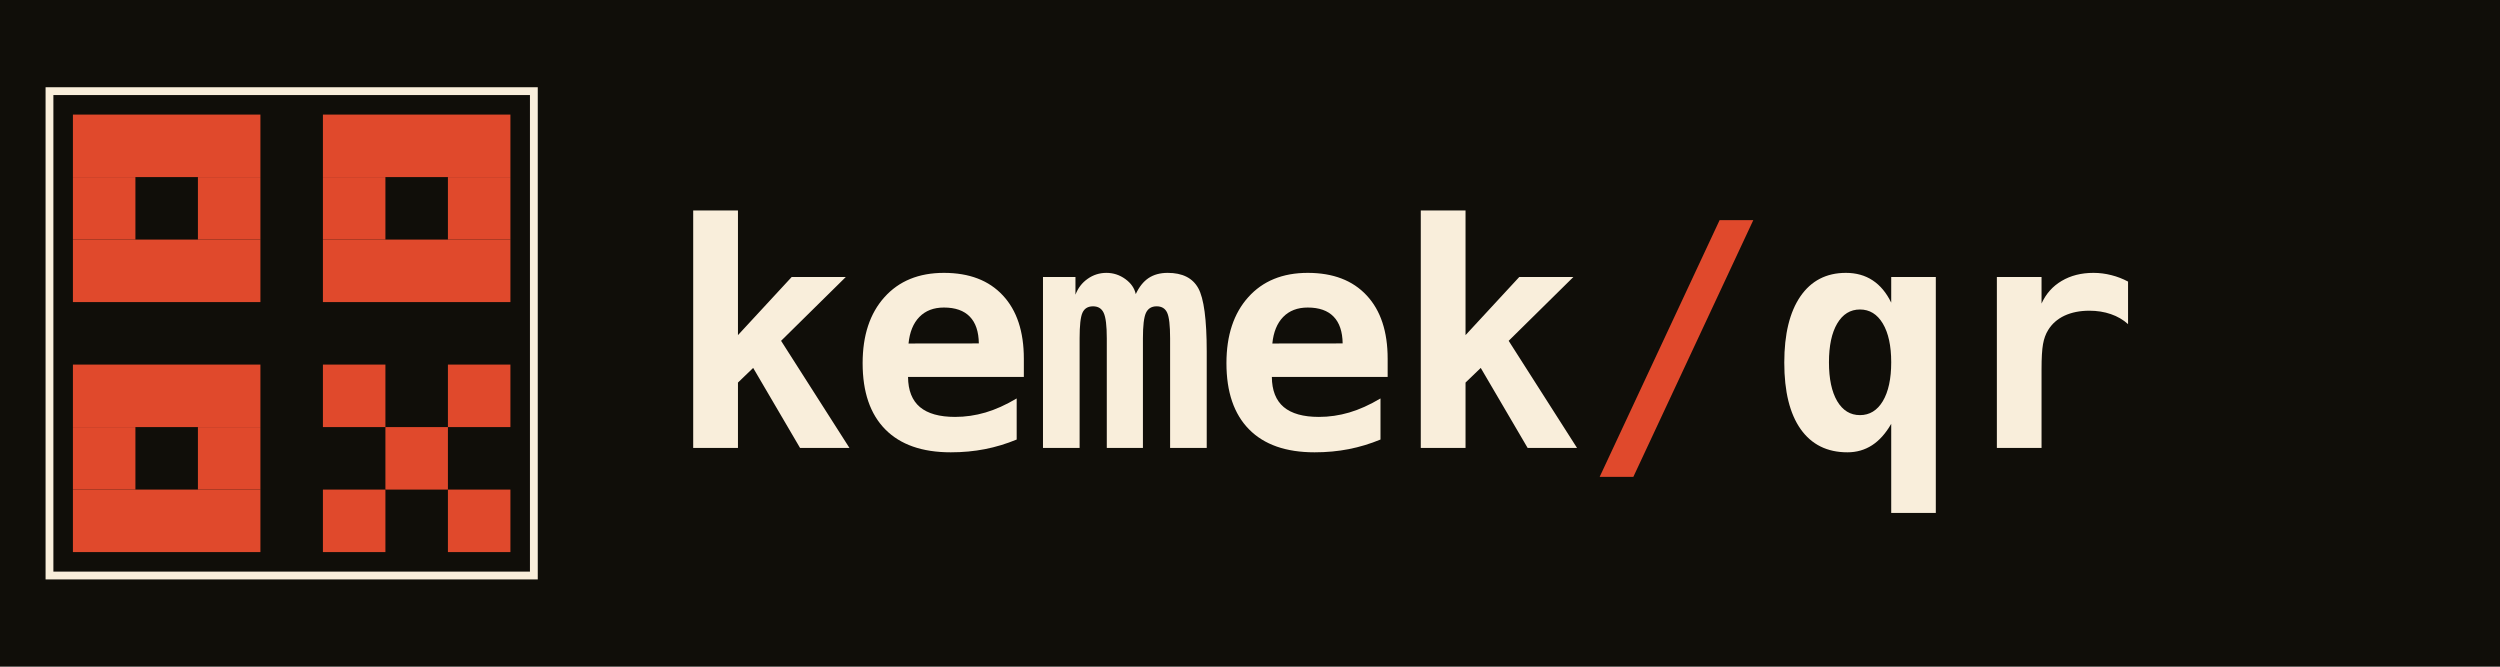
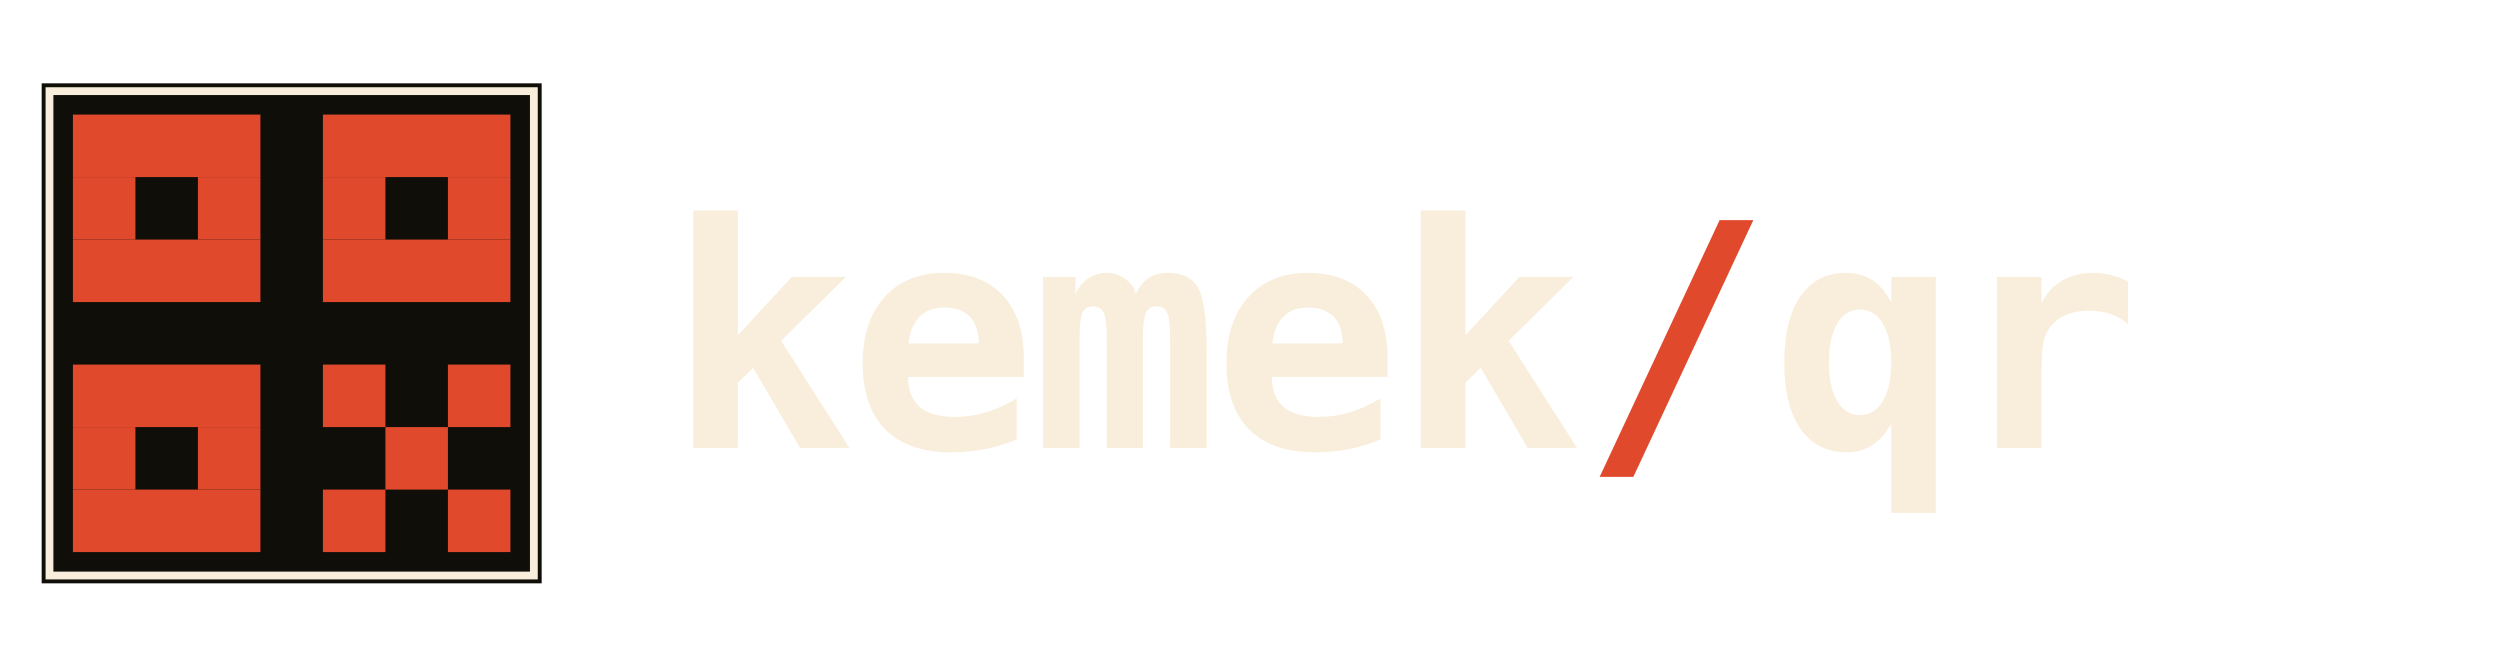
<svg xmlns="http://www.w3.org/2000/svg" viewBox="0 0 480 128" width="480" height="128" role="img" aria-label="kemek/qr lockup (dark)">
-   <rect width="480" height="128" fill="#100e09" />
  <g transform="translate(8 16) scale(1.5)">
    <rect width="64" height="64" fill="#100e09" />
    <rect x="1" y="1" width="62" height="62" fill="none" stroke="#f9eedb" stroke-width="1" />
    <g transform="translate(4 4)" fill="#e0492c">
      <rect width="24" height="8" />
      <rect y="16" width="24" height="8" />
      <rect y="8" width="8" height="8" />
      <rect x="16" y="8" width="8" height="8" />
      <rect x="32" width="24" height="8" />
      <rect x="32" y="16" width="24" height="8" />
      <rect x="32" y="8" width="8" height="8" />
      <rect x="48" y="8" width="8" height="8" />
      <rect y="32" width="24" height="8" />
      <rect y="48" width="24" height="8" />
      <rect y="40" width="8" height="8" />
      <rect x="16" y="40" width="8" height="8" />
      <rect x="32" y="32" width="8" height="8" />
      <rect x="48" y="32" width="8" height="8" />
      <rect x="40" y="40" width="8" height="8" />
      <rect x="32" y="48" width="8" height="8" />
      <rect x="48" y="48" width="8" height="8" />
    </g>
  </g>
  <text x="128" y="86" font-family="'JetBrains Mono', 'JetBrainsMono', 'Cascadia Code', 'SF Mono', Menlo, Consolas, monospace" font-size="60" font-weight="700" letter-spacing="-0.02em" fill="#f9eedb">
		kemek<tspan fill="#e0492c">/</tspan>qr
	</text>
</svg>
